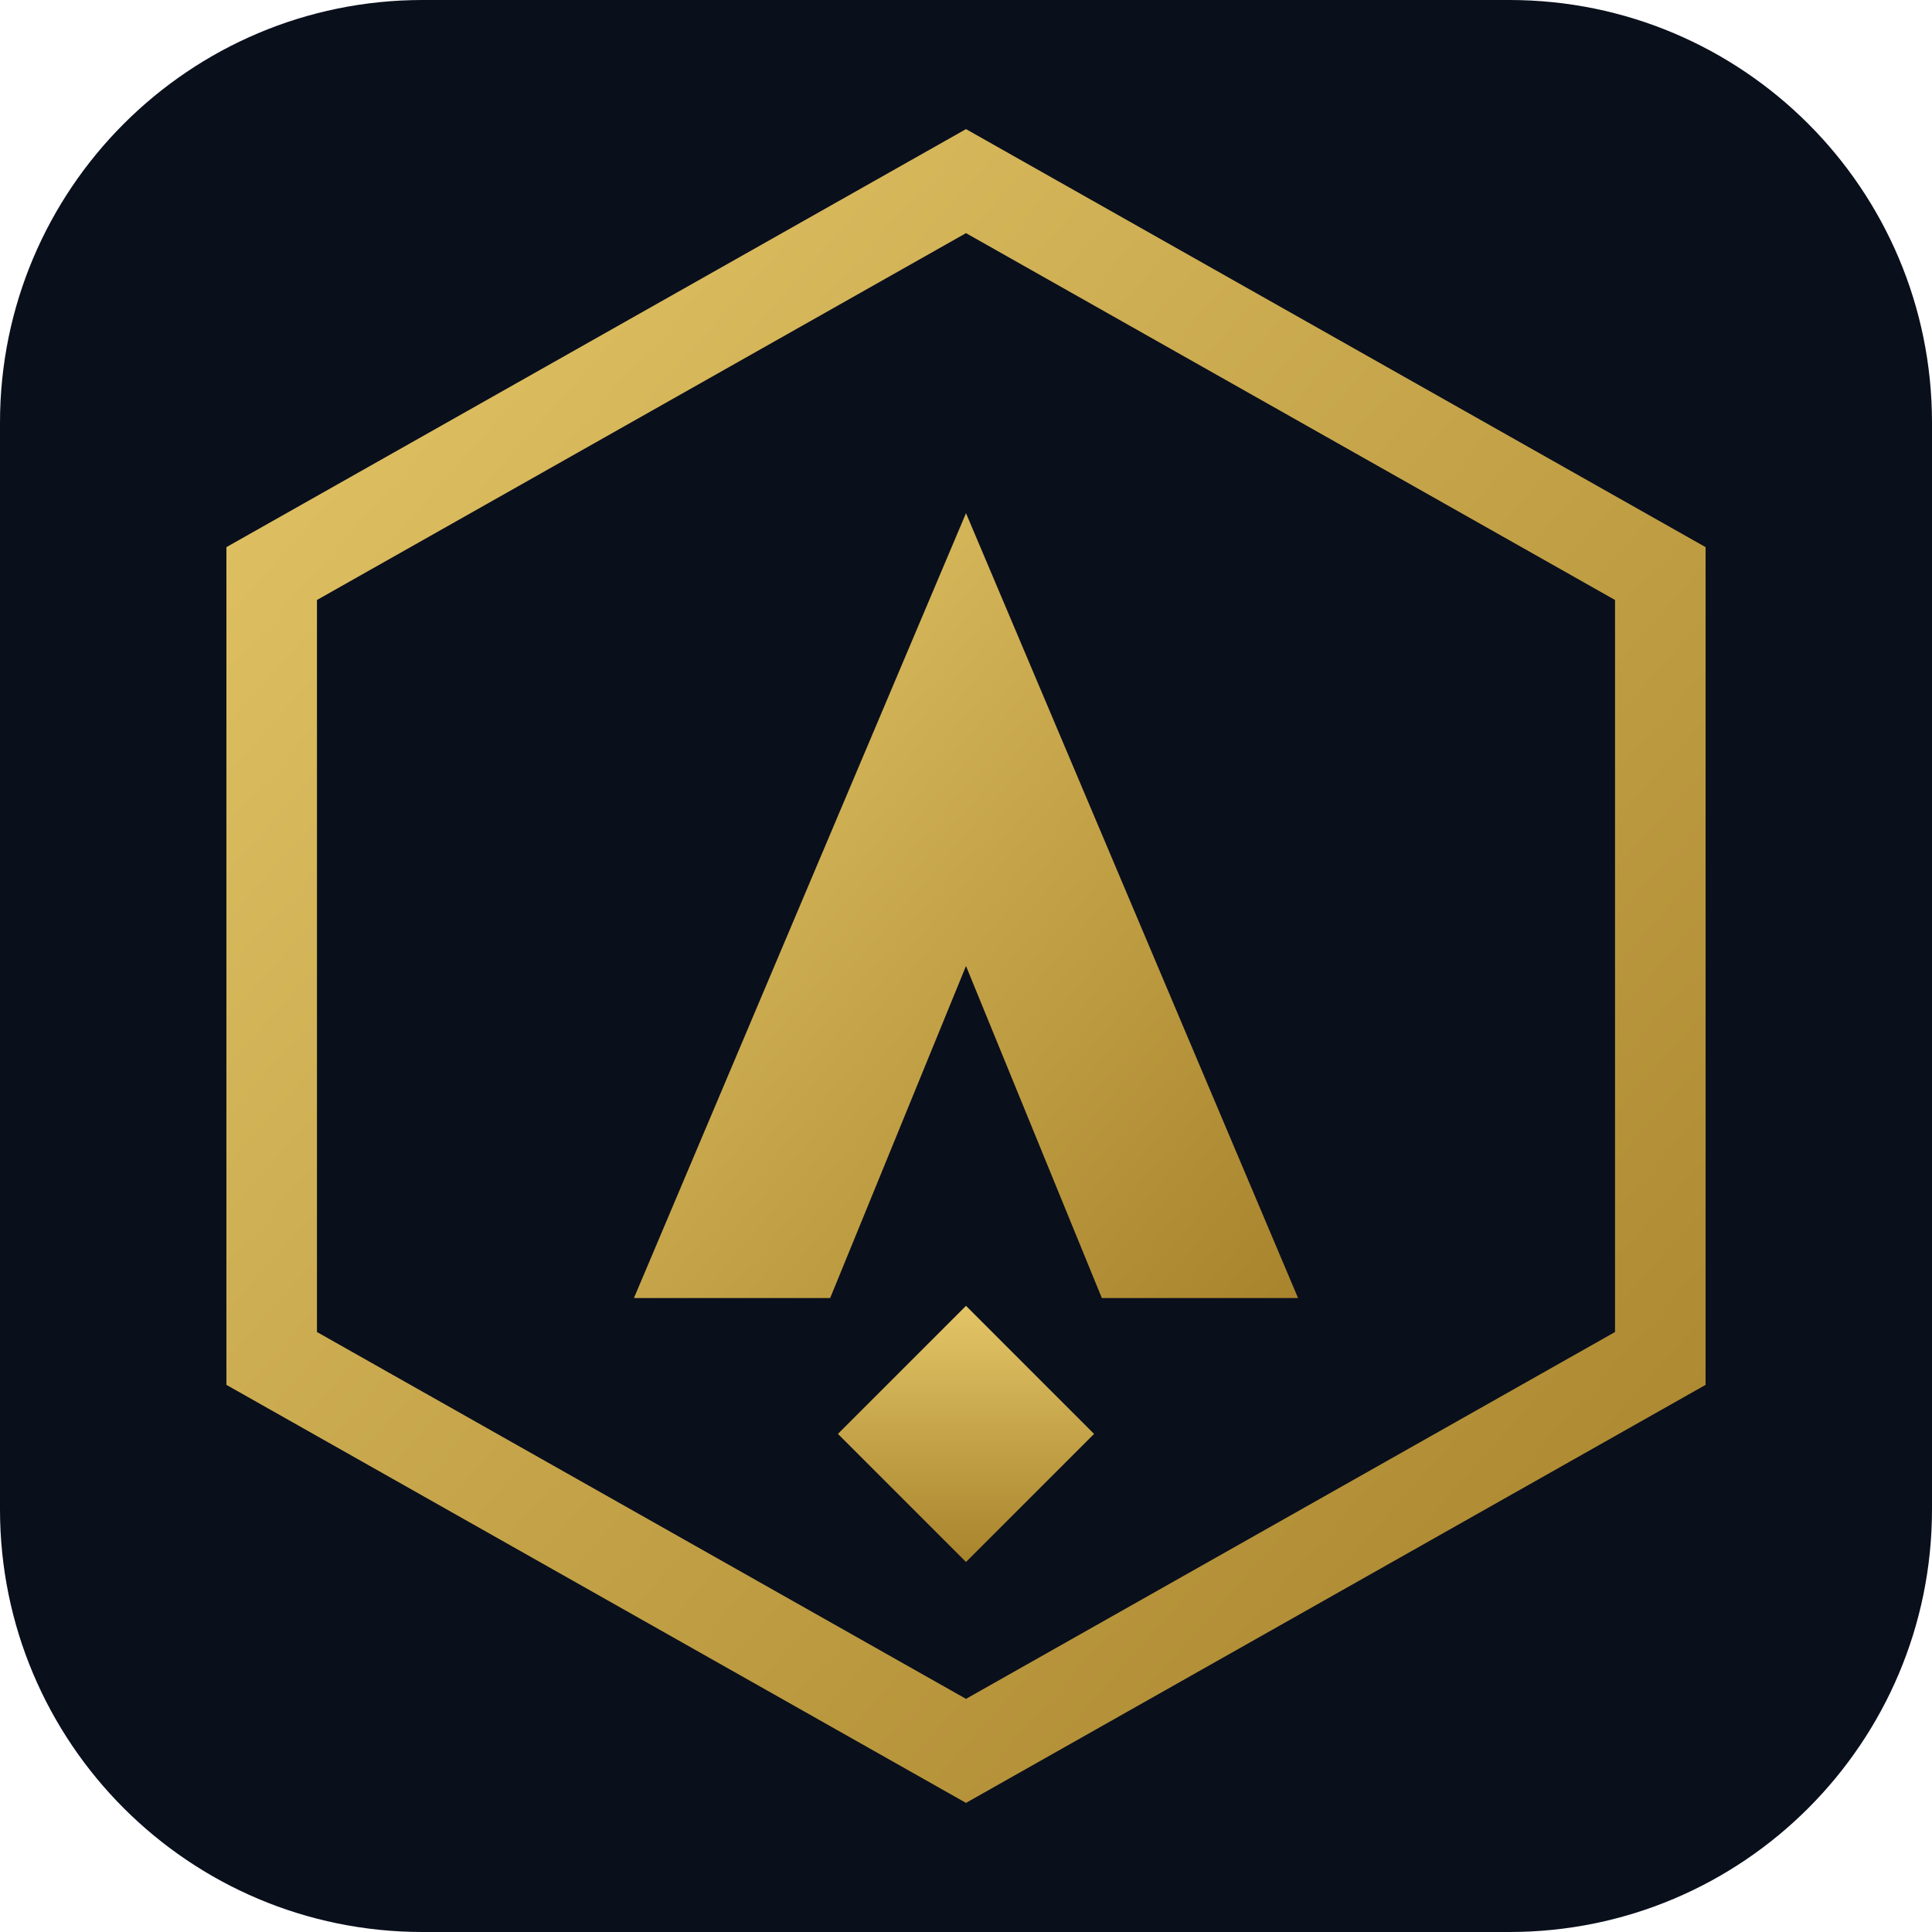
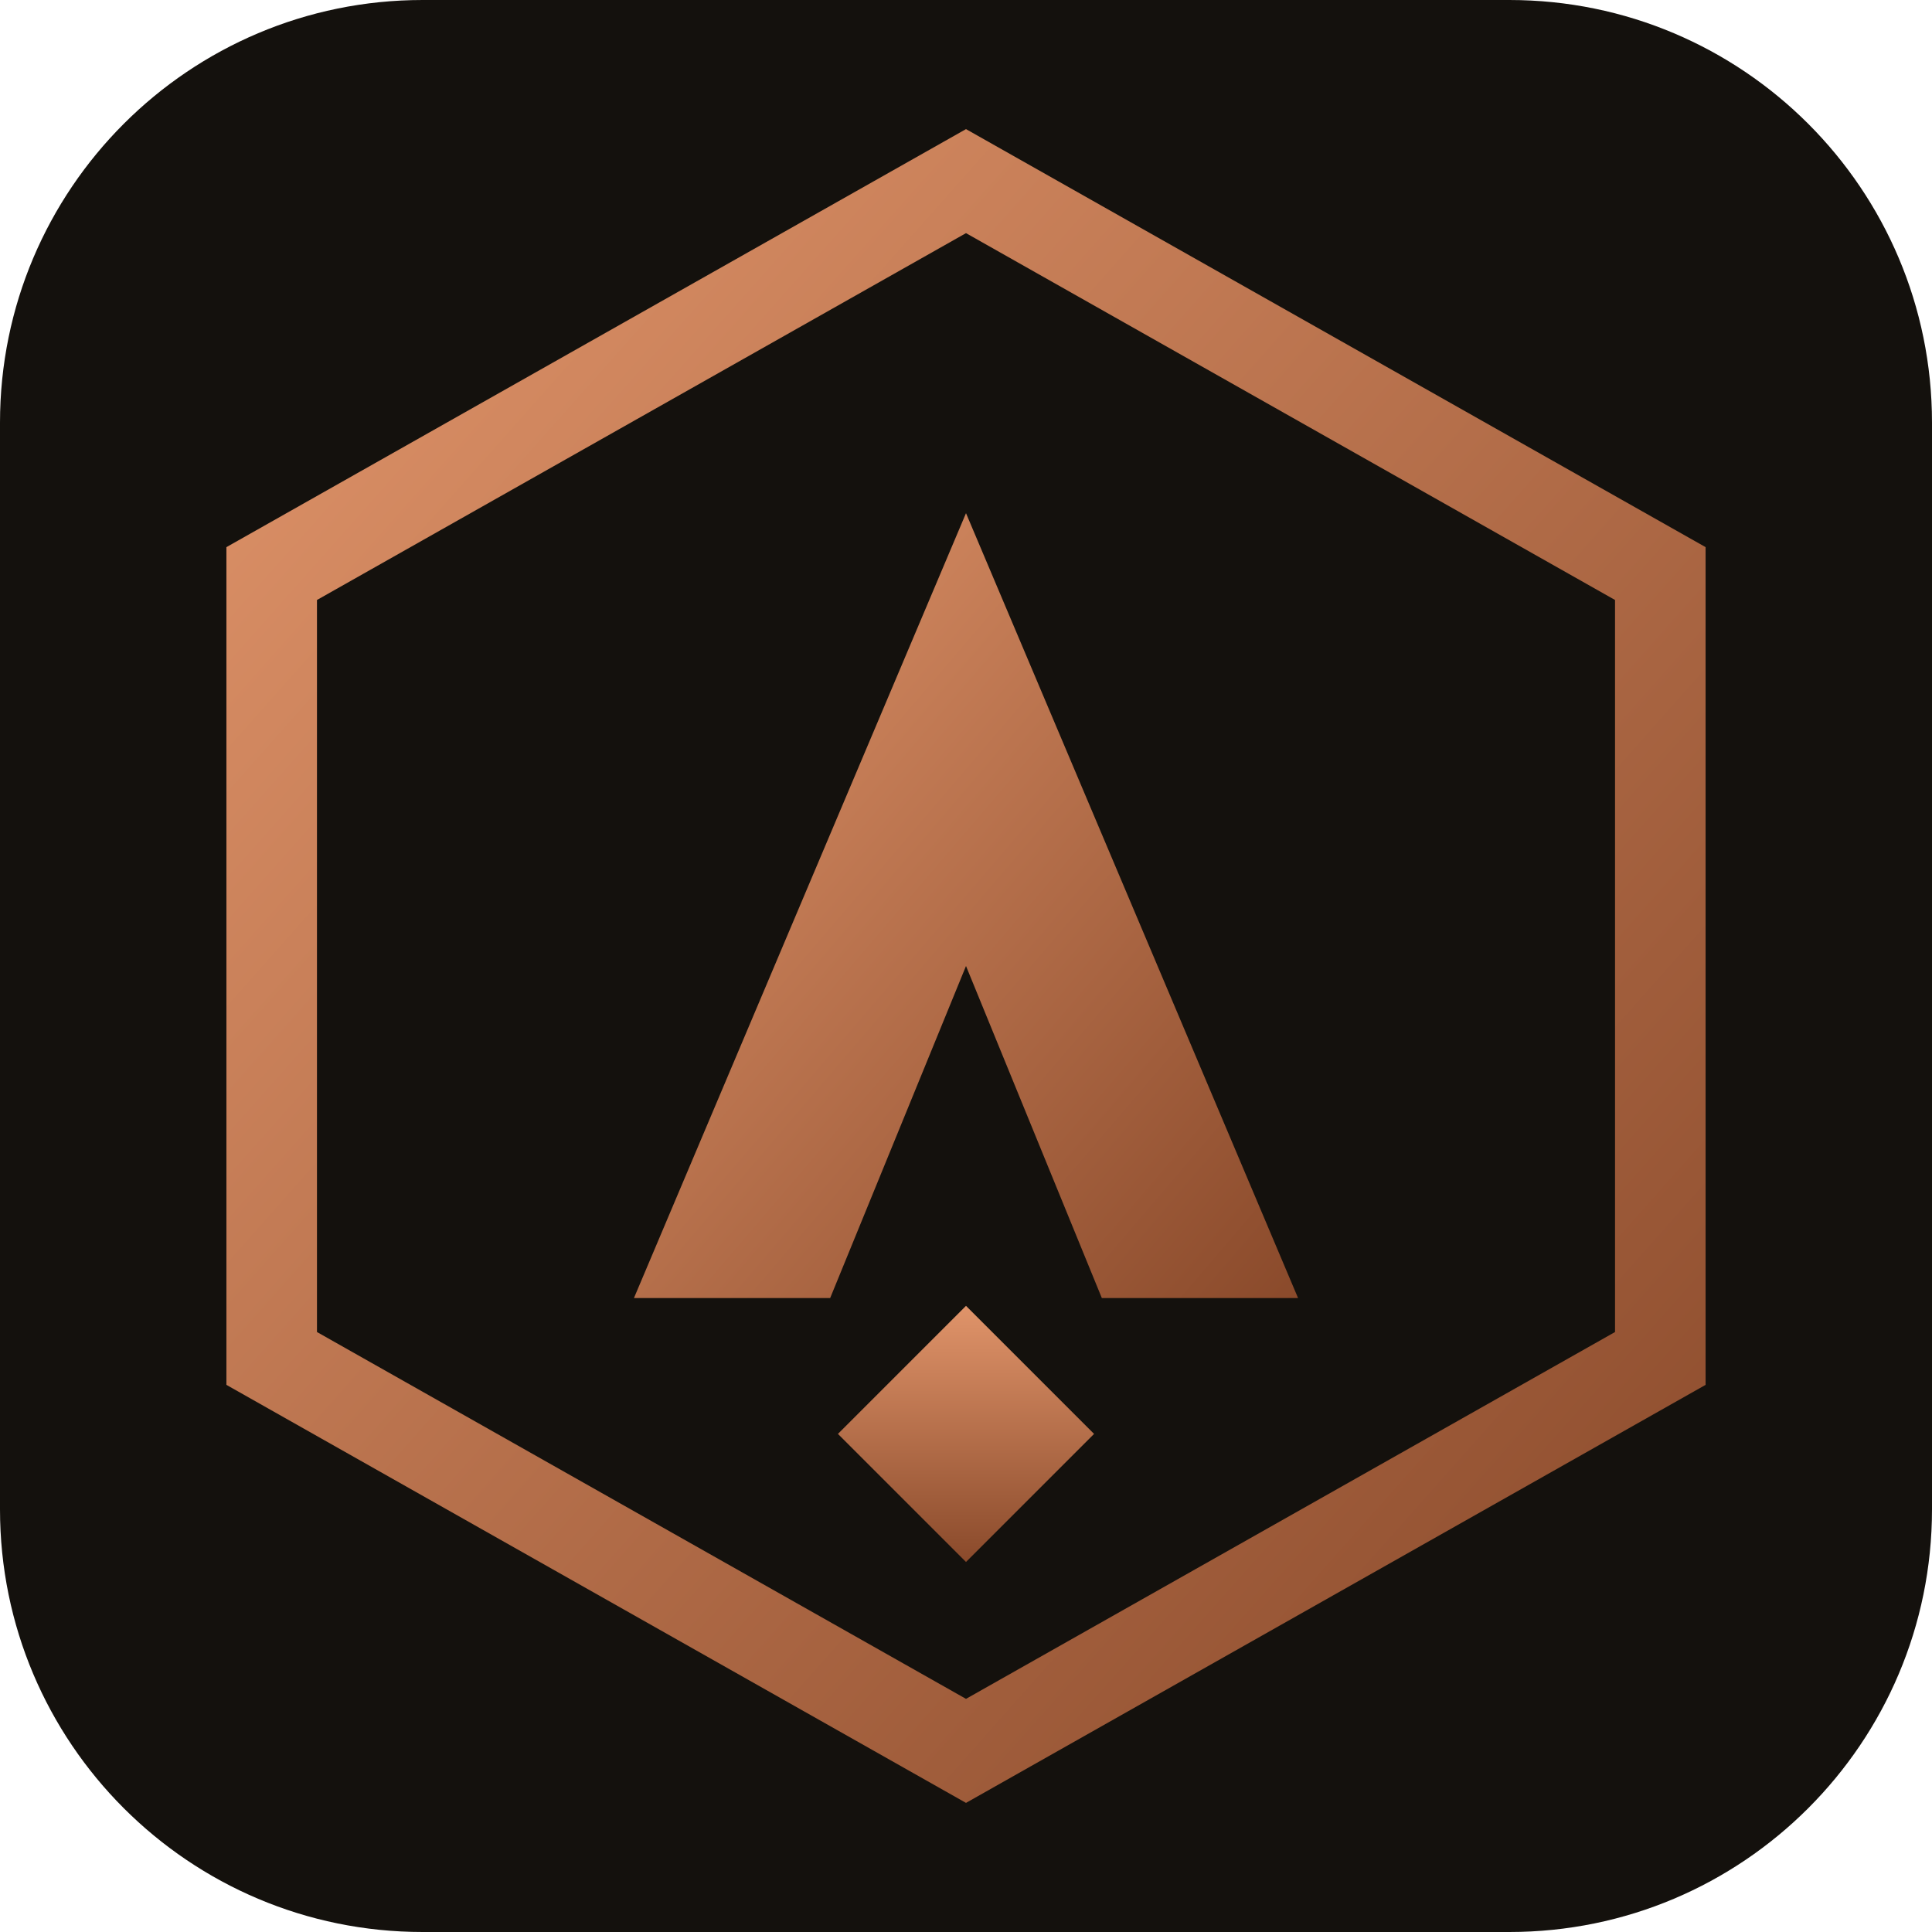
<svg xmlns="http://www.w3.org/2000/svg" viewBox="0 0 64 64">
  <defs>
    <linearGradient id="g" x1="0" y1="0" x2="1" y2="1">
-       <stop offset="0" stop-color="#e3c567" />
-       <stop offset="1" stop-color="#a8842c" />
+       <stop offset="0" stop-color="#e0946a" />
+       <stop offset="1" stop-color="#8a4a2b" />
    </linearGradient>
  </defs>
-   <rect width="64" height="64" rx="14" fill="#0a0f1c" />
+   <rect width="64" height="64" rx="14" fill="#14110d" />
  <path d="M32 6 55 19v26L32 58 9 45V19Z" fill="none" stroke="url(#g)" stroke-width="3" />
  <path d="M32 17 43 43h-6.5L32 32l-4.5 11H21Z" fill="url(#g)" />
  <rect x="29" y="44.5" width="6" height="6" transform="rotate(45 32 47.5)" fill="url(#g)" />
</svg>
